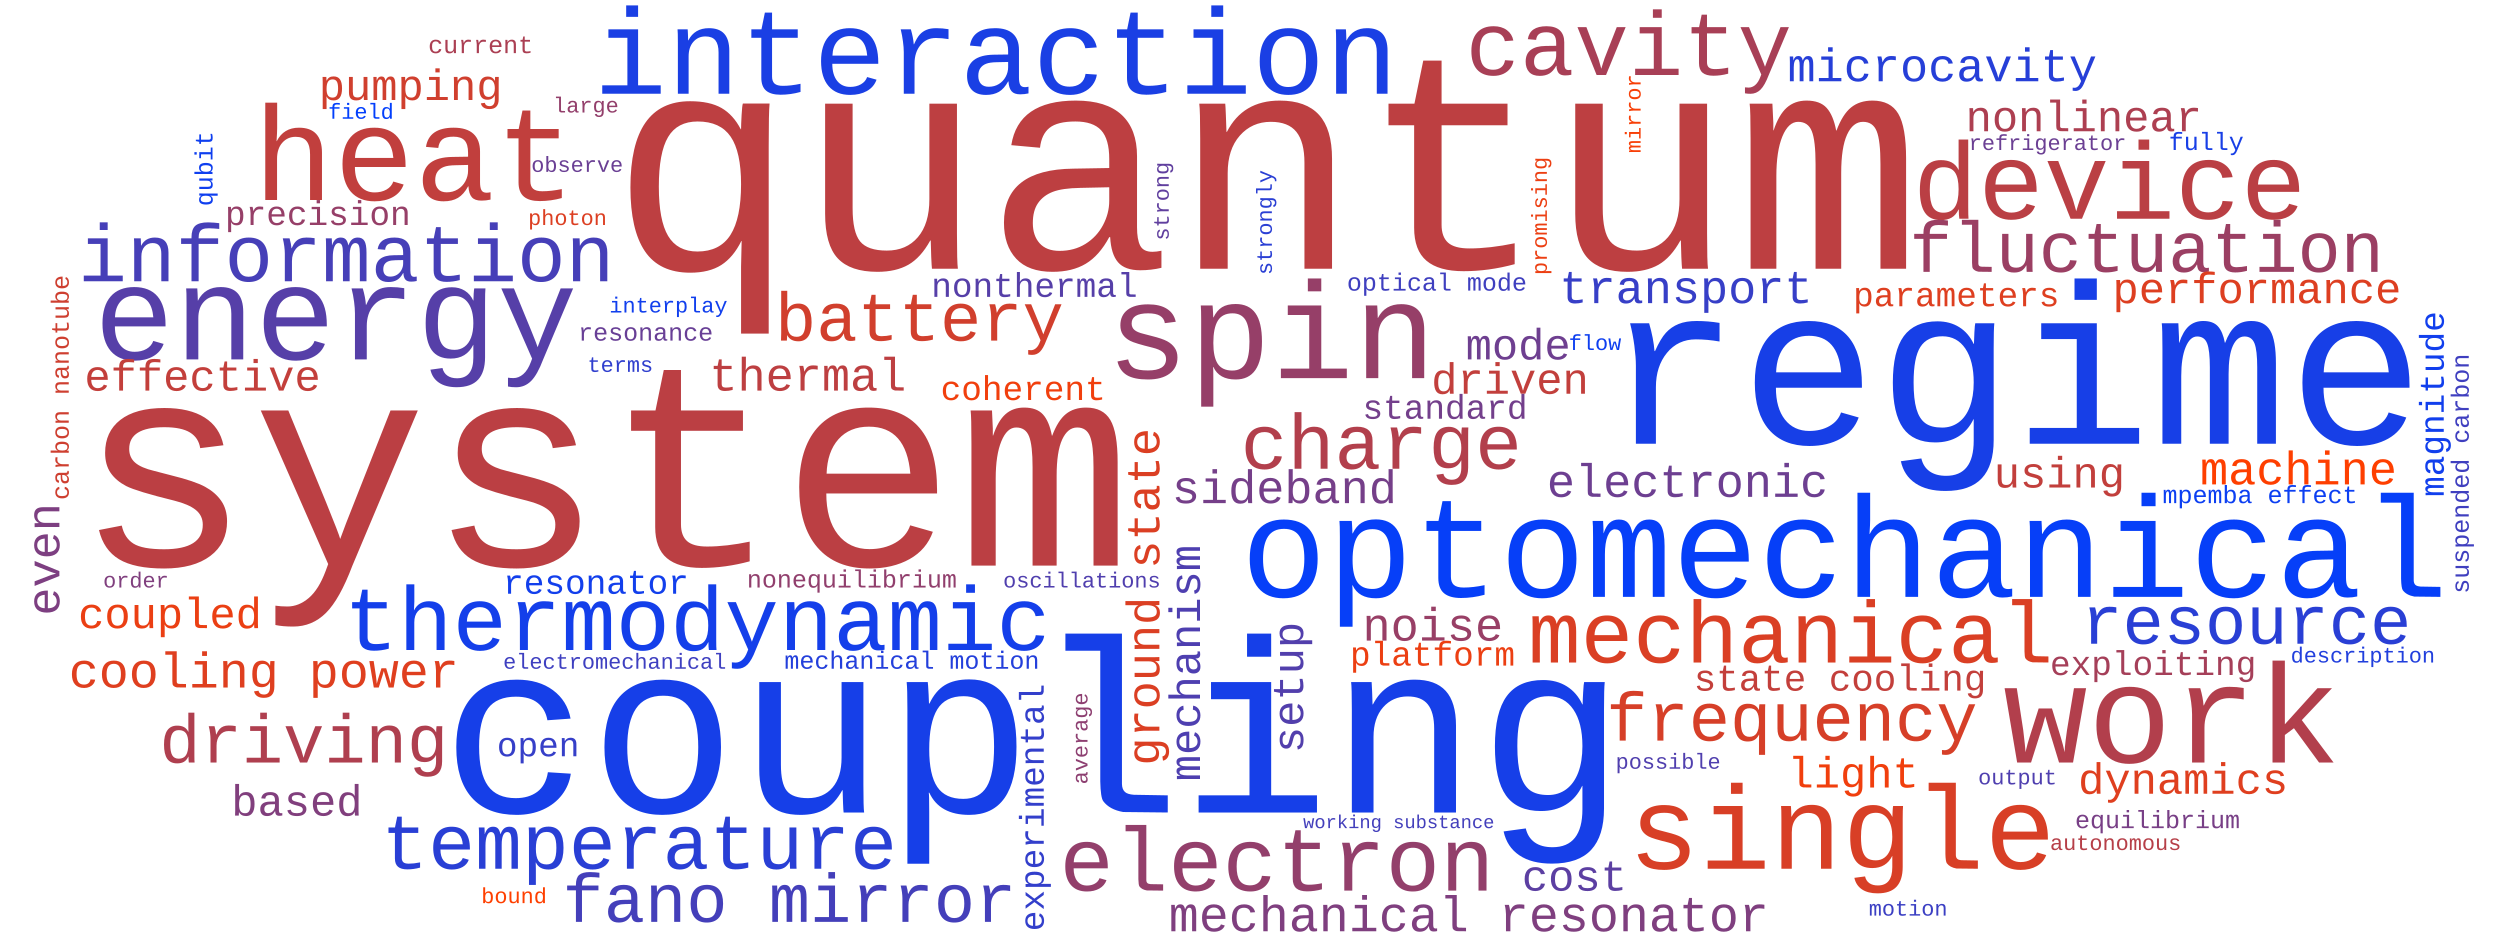
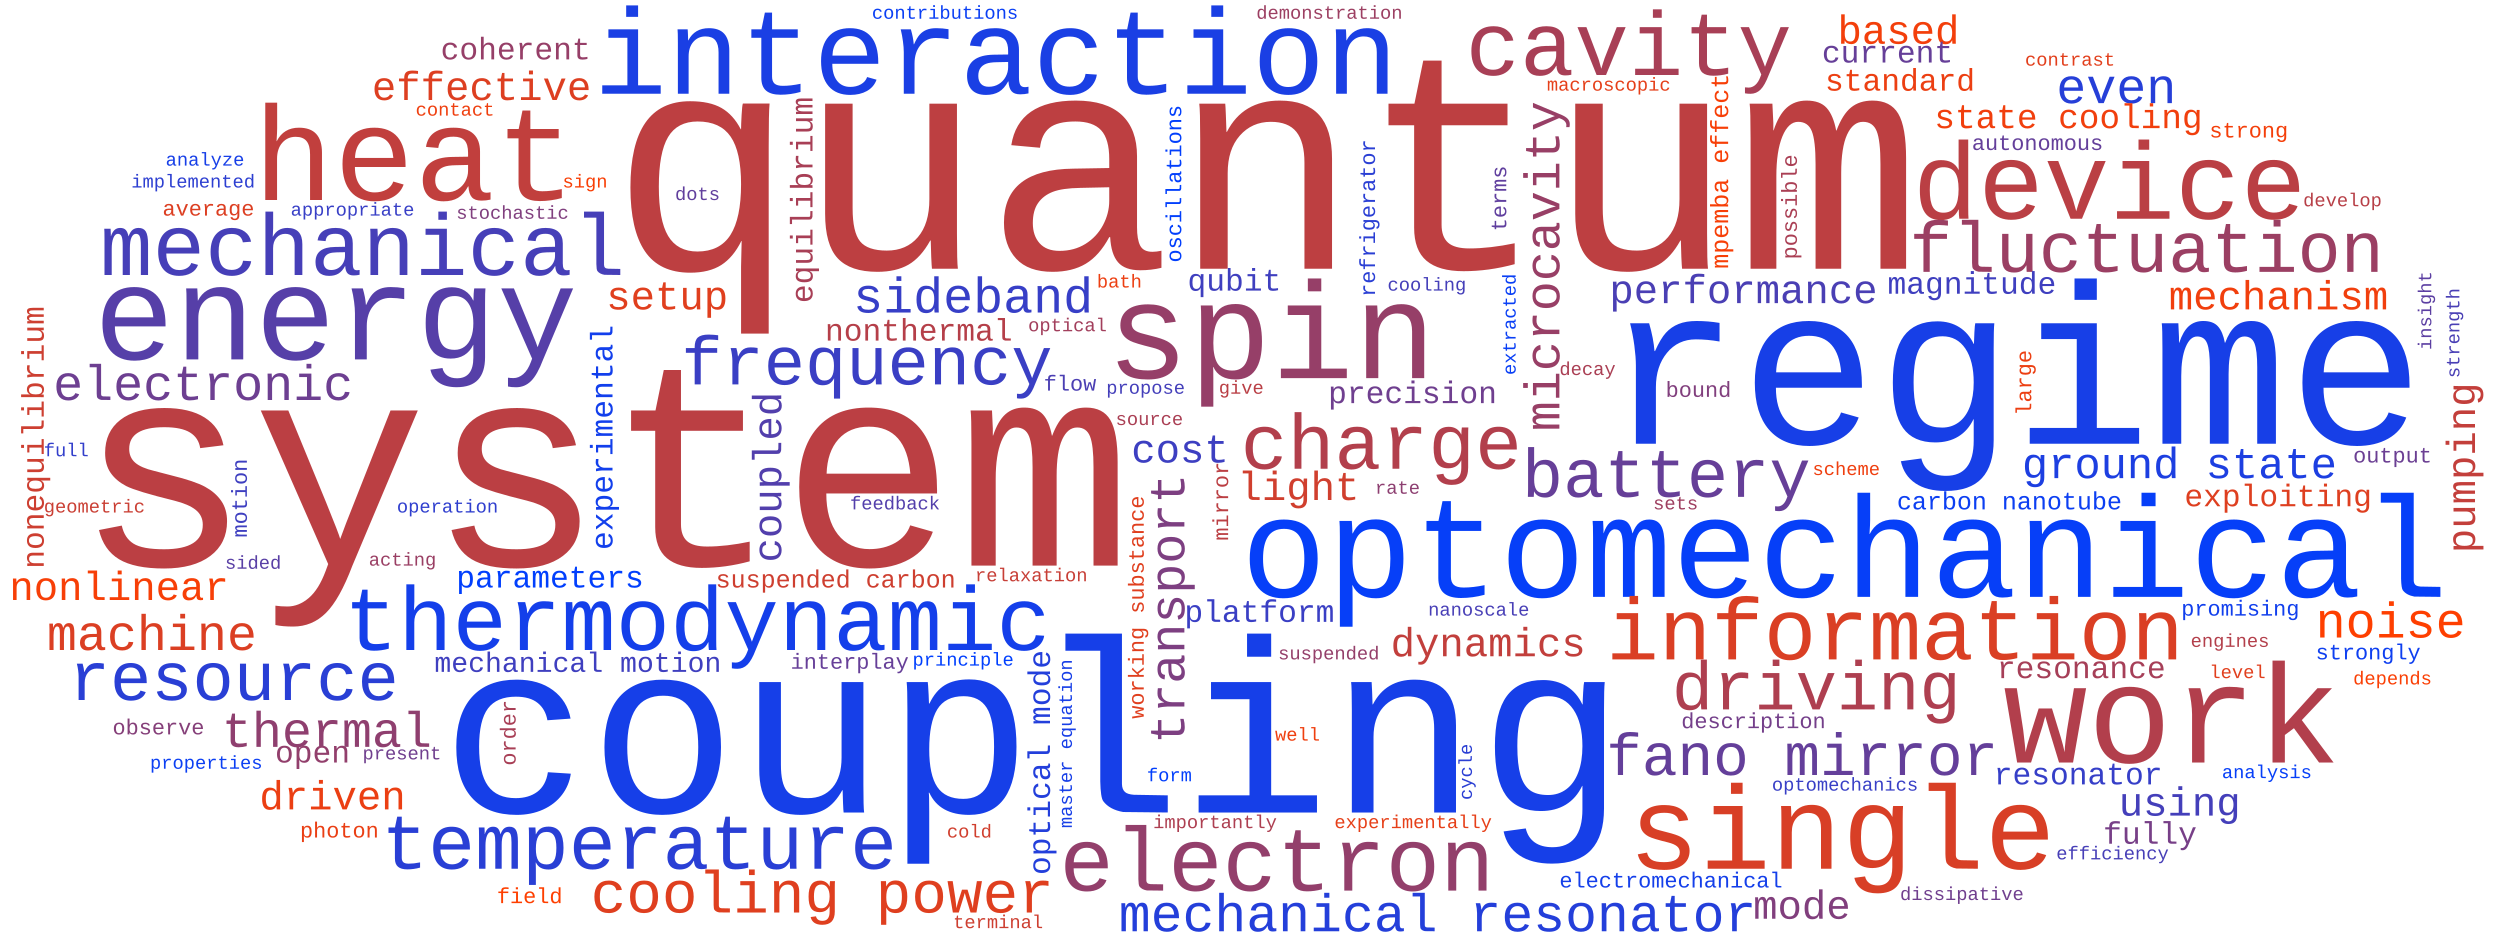
<svg xmlns="http://www.w3.org/2000/svg" width="800" height="300">
  <style>text{font-family:'Liberation Mono';font-weight:normal;font-style:normal;}</style>
  <rect width="100%" height="100%" style="fill:#ffffff00" />
  <text transform="translate(195,86)" font-size="100" style="fill:#BD3F41FF">quantum</text>
  <text transform="translate(24,181)" font-size="94" style="fill:#BB3F43FF">system</text>
  <text transform="translate(141,260)" font-size="79" style="fill:#163FE8FF">coupling</text>
  <text transform="translate(513,142)" font-size="73" style="fill:#173FE7FF">regime</text>
  <text transform="translate(397,191)" font-size="46" style="fill:#063FF8FF">optomechanical</text>
  <text transform="translate(641,244)" font-size="45" style="fill:#B23F4CFF">work</text>
  <text transform="translate(354,121)" font-size="44" style="fill:#963F68FF">spin</text>
  <text transform="translate(81,64)" font-size="43" style="fill:#C13F3DFF">heat</text>
  <text transform="translate(30,115)" font-size="43" style="fill:#563FA8FF">energy</text>
  <text transform="translate(190,30)" font-size="39" style="fill:#1A3FE4FF">interaction</text>
  <text transform="translate(521,278)" font-size="38" style="fill:#D83F26FF">single</text>
  <text transform="translate(612,70)" font-size="35" style="fill:#BA3F44FF">device</text>
  <text transform="translate(110,208)" font-size="29" style="fill:#143FEAFF">thermodynamic</text>
  <text transform="translate(339,285)" font-size="29" style="fill:#933F6BFF">electron</text>
  <text transform="translate(469,24)" font-size="29" style="fill:#A83F56FF">cavity</text>
-   <text transform="translate(489,212)" font-size="28" style="fill:#DA3F24FF">mechanical</text>
-   <text transform="translate(25,90)" font-size="26" style="fill:#463FB8FF">information</text>
+   <text transform="translate(514,211)" font-size="28" style="fill:#DA3F24FF">information</text>
+   <text transform="translate(32,88)" font-size="28" style="fill:#463FB8FF">mechanical</text>
  <text transform="translate(122,278)" font-size="25" style="fill:#293FD5FF">temperature</text>
  <text transform="translate(397,150)" font-size="25" style="fill:#B23F4CFF">charge</text>
  <text transform="translate(611,87)" font-size="23" style="fill:#9B3F63FF">fluctuation</text>
-   <text transform="translate(666,206)" font-size="22" style="fill:#293FD5FF">resource</text>
-   <text transform="translate(51,244)" font-size="22" style="fill:#AF3F4FFF">driving</text>
-   <text transform="translate(514,237)" font-size="22" style="fill:#D63F28FF">frequency</text>
-   <text transform="translate(248,109)" font-size="22" style="fill:#D13F2DFF">battery</text>
-   <text transform="translate(180,295)" font-size="22" style="fill:#443FBAFF">fano mirror</text>
-   <text transform="translate(22,220)" font-size="16" style="fill:#DF3F1FFF">cooling power</text>
-   <text transform="translate(374,298)" font-size="16" style="fill:#7F3F7FFF">mechanical resonator</text>
-   <text transform="translate(375,161)" font-size="15" style="fill:#753F89FF">sideband</text>
-   <text transform="translate(227,125)" font-size="15" style="fill:#BD3F41FF">thermal</text>
-   <text transform="translate(495,159)" font-size="15" style="fill:#6D3F91FF">electronic</text>
-   <text transform="translate(499,97)" font-size="15" style="fill:#373FC7FF">transport</text>
-   <text transform="translate(19,197) rotate(-90)" font-size="15" style="fill:#7D3F81FF">even</text>
-   <text transform="translate(572,26)" font-size="15" style="fill:#263FD8FF">microcavity</text>
-   <text transform="translate(436,205)" font-size="15" style="fill:#983F66FF">noise</text>
-   <text transform="translate(704,155)" font-size="15" style="fill:#FE3F00FF">machine</text>
-   <text transform="translate(371,245) rotate(-90)" font-size="15" style="fill:#DB3F23FF">ground state</text>
-   <text transform="translate(629,42)" font-size="14" style="fill:#AD3F51FF">nonlinear</text>
-   <text transform="translate(27,125)" font-size="14" style="fill:#C33F3BFF">effective</text>
-   <text transform="translate(469,115)" font-size="14" style="fill:#6E3F90FF">mode</text>
-   <text transform="translate(665,254)" font-size="14" style="fill:#DF3F1FFF">dynamics</text>
-   <text transform="translate(638,156)" font-size="14" style="fill:#C23F3CFF">using</text>
-   <text transform="translate(676,97)" font-size="14" style="fill:#DD3F21FF">performance</text>
-   <text transform="translate(74,261)" font-size="14" style="fill:#813F7DFF">based</text>
-   <text transform="translate(458,126)" font-size="14" style="fill:#C23F3CFF">driven</text>
-   <text transform="translate(25,201)" font-size="14" style="fill:#EB3F13FF">coupled</text>
-   <text transform="translate(417,241) rotate(-90)" font-size="14" style="fill:#523FACFF">setup</text>
-   <text transform="translate(487,285)" font-size="14" style="fill:#5C3FA2FF">cost</text>
-   <text transform="translate(384,250) rotate(-90)" font-size="14" style="fill:#4E3FB0FF">mechanism</text>
-   <text transform="translate(572,252)" font-size="14" style="fill:#F13F0DFF">light</text>
-   <text transform="translate(102,32)" font-size="14" style="fill:#D03F2EFF">pumping</text>
-   <text transform="translate(542,221)" font-size="12" style="fill:#C33F3BFF">state cooling</text>
-   <text transform="translate(301,128)" font-size="11" style="fill:#F13F0DFF">coherent</text>
-   <text transform="translate(593,98)" font-size="11" style="fill:#DE3F20FF">parameters</text>
-   <text transform="translate(432,213)" font-size="11" style="fill:#EC3F12FF">platform</text>
-   <text transform="translate(334,298) rotate(-90)" font-size="11" style="fill:#333FCBFF">experimental</text>
-   <text transform="translate(656,216)" font-size="11" style="fill:#A53F59FF">exploiting</text>
-   <text transform="translate(436,134)" font-size="11" style="fill:#733F8BFF">standard</text>
-   <text transform="translate(298,95)" font-size="11" style="fill:#563FA8FF">nonthermal</text>
-   <text transform="translate(72,72)" font-size="11" style="fill:#963F68FF">precision</text>
-   <text transform="translate(782,159) rotate(-90)" font-size="11" style="fill:#113FEDFF">magnitude</text>
-   <text transform="translate(161,190)" font-size="11" style="fill:#123FECFF">resonator</text>
-   <text transform="translate(159,242)" font-size="11" style="fill:#363FC8FF">open</text>
-   <text transform="translate(239,188)" font-size="8" style="fill:#913F6DFF">nonequilibrium</text>
-   <text transform="translate(664,265)" font-size="8" style="fill:#783F86FF">equilibrium</text>
-   <text transform="translate(694,48)" font-size="8" style="fill:#183FE6FF">fully</text>
-   <text transform="translate(185,109)" font-size="8" style="fill:#683F96FF">resonance</text>
-   <text transform="translate(137,17)" font-size="8" style="fill:#AB3F53FF">current</text>
-   <text transform="translate(68,66) rotate(-90)" font-size="8" style="fill:#0F3FEFFF">qubit</text>
-   <text transform="translate(431,93)" font-size="8" style="fill:#3F3FBFFF">optical mode</text>
-   <text transform="translate(251,214)" font-size="8" style="fill:#233FDBFF">mechanical motion</text>
-   <text transform="translate(790,190) rotate(-90)" font-size="8" style="fill:#3F3FBFFF">suspended carbon</text>
-   <text transform="translate(22,160) rotate(-90)" font-size="8" style="fill:#CE3F30FF">carbon nanotube</text>
-   <text transform="translate(692,161)" font-size="8" style="fill:#0C3FF2FF">mpemba effect</text>
-   <text transform="translate(525,49) rotate(-90)" font-size="7" style="fill:#F73F07FF">mirror</text>
-   <text transform="translate(407,88) rotate(-90)" font-size="7" style="fill:#2A3FD4FF">strongly</text>
-   <text transform="translate(169,72)" font-size="7" style="fill:#DC3F22FF">photon</text>
-   <text transform="translate(374,77) rotate(-90)" font-size="7" style="fill:#603F9EFF">strong</text>
-   <text transform="translate(495,88) rotate(-90)" font-size="7" style="fill:#EC3F12FF">promising</text>
-   <text transform="translate(630,48)" font-size="7" style="fill:#6B3F93FF">refrigerator</text>
-   <text transform="translate(348,251) rotate(-90)" font-size="7" style="fill:#8D3F71FF">average</text>
-   <text transform="translate(188,119)" font-size="7" style="fill:#303FCEFF">terms</text>
-   <text transform="translate(177,36)" font-size="7" style="fill:#933F6BFF">large</text>
-   <text transform="translate(633,251)" font-size="7" style="fill:#4F3FAFFF">output</text>
-   <text transform="translate(33,188)" font-size="7" style="fill:#803F7EFF">order</text>
-   <text transform="translate(502,112)" font-size="7" style="fill:#0E3FF0FF">flow</text>
-   <text transform="translate(195,100)" font-size="7" style="fill:#113FEDFF">interplay</text>
-   <text transform="translate(598,293)" font-size="7" style="fill:#3B3FC3FF">motion</text>
-   <text transform="translate(161,214)" font-size="7" style="fill:#3E3FC0FF">electromechanical</text>
-   <text transform="translate(170,55)" font-size="7" style="fill:#6A3F94FF">observe</text>
-   <text transform="translate(517,246)" font-size="7" style="fill:#503FAEFF">possible</text>
-   <text transform="translate(656,272)" font-size="7" style="fill:#B63F48FF">autonomous</text>
-   <text transform="translate(733,212)" font-size="7" style="fill:#213FDDFF">description</text>
-   <text transform="translate(321,188)" font-size="7" style="fill:#503FAEFF">oscillations</text>
-   <text transform="translate(105,38)" font-size="7" style="fill:#023FFCFF">field</text>
-   <text transform="translate(154,289)" font-size="7" style="fill:#FE3F00FF">bound</text>
-   <text transform="translate(417,265)" font-size="6" style="fill:#433FBBFF">working substance</text>
+   <text transform="translate(22,224)" font-size="22" style="fill:#293FD5FF">resource</text>
+   <text transform="translate(535,227)" font-size="22" style="fill:#AE3F50FF">driving</text>
+   <text transform="translate(218,123)" font-size="22" style="fill:#3A3FC4FF">frequency</text>
+   <text transform="translate(487,159)" font-size="22" style="fill:#663F98FF">battery</text>
+   <text transform="translate(189,292)" font-size="19" style="fill:#DF3F1FFF">cooling power</text>
+   <text transform="translate(514,248)" font-size="19" style="fill:#643F9AFF">fano mirror</text>
+   <text transform="translate(358,298)" font-size="17" style="fill:#243FDAFF">mechanical resonator</text>
+   <text transform="translate(71,239)" font-size="16" style="fill:#8F3F6FFF">thermal</text>
+   <text transform="translate(17,128)" font-size="16" style="fill:#6D3F91FF">electronic</text>
+   <text transform="translate(273,100)" font-size="16" style="fill:#373FC7FF">sideband</text>
+   <text transform="translate(379,238) rotate(-90)" font-size="16" style="fill:#7D3F81FF">transport</text>
+   <text transform="translate(658,33)" font-size="16" style="fill:#263FD8FF">even</text>
+   <text transform="translate(499,138) rotate(-90)" font-size="16" style="fill:#983F66FF">microcavity</text>
+   <text transform="translate(741,204)" font-size="16" style="fill:#FE3F00FF">noise</text>
+   <text transform="translate(15,208)" font-size="16" style="fill:#DB3F23FF">machine</text>
+   <text transform="translate(647,153)" font-size="14" style="fill:#1D3FE1FF">ground state</text>
+   <text transform="translate(678,261)" font-size="13" style="fill:#443FBAFF">using</text>
+   <text transform="translate(515,97)" font-size="13" style="fill:#4A3FB4FF">performance</text>
+   <text transform="translate(588,14)" font-size="13" style="fill:#F33F0BFF">based</text>
+   <text transform="translate(3,192)" font-size="13" style="fill:#F73F07FF">nonlinear</text>
+   <text transform="translate(119,32)" font-size="13" style="fill:#DD3F21FF">effective</text>
+   <text transform="translate(561,294)" font-size="13" style="fill:#813F7DFF">mode</text>
+   <text transform="translate(445,210)" font-size="13" style="fill:#C23F3CFF">dynamics</text>
+   <text transform="translate(83,259)" font-size="13" style="fill:#EB3F13FF">driven</text>
+   <text transform="translate(250,180) rotate(-90)" font-size="13" style="fill:#523FACFF">coupled</text>
+   <text transform="translate(194,99)" font-size="13" style="fill:#E03F1EFF">setup</text>
+   <text transform="translate(362,148)" font-size="13" style="fill:#3D3FC1FF">cost</text>
+   <text transform="translate(694,99)" font-size="13" style="fill:#F13F0DFF">mechanism</text>
+   <text transform="translate(396,160)" font-size="13" style="fill:#D03F2EFF">light</text>
+   <text transform="translate(792,177) rotate(-90)" font-size="13" style="fill:#C33F3BFF">pumping</text>
+   <text transform="translate(619,41)" font-size="11" style="fill:#F13F0DFF">state cooling</text>
+   <text transform="translate(699,162)" font-size="10" style="fill:#DE3F20FF">exploiting</text>
+   <text transform="translate(584,29)" font-size="10" style="fill:#EC3F12FF">standard</text>
+   <text transform="translate(264,109)" font-size="10" style="fill:#B53F49FF">nonthermal</text>
+   <text transform="translate(425,129)" font-size="10" style="fill:#6F3F8FFF">precision</text>
+   <text transform="translate(604,94)" font-size="10" style="fill:#3F3FBFFF">magnitude</text>
+   <text transform="translate(141,19)" font-size="10" style="fill:#963F68FF">coherent</text>
+   <text transform="translate(146,188)" font-size="10" style="fill:#013FFDFF">parameters</text>
+   <text transform="translate(379,199)" font-size="10" style="fill:#3A3FC4FF">platform</text>
+   <text transform="translate(196,176) rotate(-90)" font-size="10" style="fill:#123FECFF">experimental</text>
+   <text transform="translate(638,251)" font-size="10" style="fill:#363FC8FF">resonator</text>
+   <text transform="translate(88,244)" font-size="10" style="fill:#923F6CFF">open</text>
+   <text transform="translate(14,182) rotate(-90)" font-size="10" style="fill:#CD3F31FF">nonequilibrium</text>
+   <text transform="translate(260,97) rotate(-90)" font-size="10" style="fill:#A83F56FF">equilibrium</text>
+   <text transform="translate(673,270)" font-size="10" style="fill:#773F87FF">fully</text>
+   <text transform="translate(639,217)" font-size="10" style="fill:#A63F58FF">resonance</text>
+   <text transform="translate(583,20)" font-size="10" style="fill:#663F98FF">current</text>
+   <text transform="translate(380,93)" font-size="10" style="fill:#3F3FBFFF">qubit</text>
+   <text transform="translate(336,280) rotate(-90)" font-size="10" style="fill:#233FDBFF">optical mode</text>
+   <text transform="translate(139,215)" font-size="9" style="fill:#3F3FBFFF">mechanical motion</text>
+   <text transform="translate(229,188)" font-size="8" style="fill:#CE3F30FF">suspended carbon</text>
+   <text transform="translate(607,163)" font-size="8" style="fill:#0C3FF2FF">carbon nanotube</text>
+   <text transform="translate(553,86) rotate(-90)" font-size="8" style="fill:#F73F07FF">mpemba effect</text>
+   <text transform="translate(440,95) rotate(-90)" font-size="7" style="fill:#2A3FD4FF">refrigerator</text>
+   <text transform="translate(52,69)" font-size="7" style="fill:#DC3F22FF">average</text>
+   <text transform="translate(482,74) rotate(-90)" font-size="7" style="fill:#603F9EFF">terms</text>
+   <text transform="translate(650,133) rotate(-90)" font-size="7" style="fill:#EC3F12FF">large</text>
+   <text transform="translate(753,148)" font-size="7" style="fill:#6B3F93FF">output</text>
+   <text transform="translate(165,245) rotate(-90)" font-size="7" style="fill:#A83F56FF">order</text>
+   <text transform="translate(334,125)" font-size="7" style="fill:#4B3FB3FF">flow</text>
+   <text transform="translate(393,173) rotate(-90)" font-size="7" style="fill:#BB3F43FF">mirror</text>
+   <text transform="translate(741,211)" font-size="7" style="fill:#0E3FF0FF">strongly</text>
+   <text transform="translate(96,268)" font-size="7" style="fill:#EA3F14FF">photon</text>
+   <text transform="translate(707,44)" font-size="7" style="fill:#F43F0AFF">strong</text>
+   <text transform="translate(698,197)" font-size="7" style="fill:#113FEDFF">promising</text>
+   <text transform="translate(253,214)" font-size="7" style="fill:#663F98FF">interplay</text>
+   <text transform="translate(79,172) rotate(-90)" font-size="7" style="fill:#3E3FC0FF">motion</text>
+   <text transform="translate(499,284)" font-size="7" style="fill:#143FEAFF">electromechanical</text>
+   <text transform="translate(36,235)" font-size="7" style="fill:#853F79FF">observe</text>
+   <text transform="translate(575,83) rotate(-90)" font-size="7" style="fill:#AA3F54FF">possible</text>
+   <text transform="translate(631,48)" font-size="7" style="fill:#643F9AFF">autonomous</text>
+   <text transform="translate(538,233)" font-size="7" style="fill:#743F8AFF">description</text>
+   <text transform="translate(378,84) rotate(-90)" font-size="7" style="fill:#023FFCFF">oscillations</text>
+   <text transform="translate(159,289)" font-size="7" style="fill:#FE3F00FF">field</text>
+   <text transform="translate(533,127)" font-size="7" style="fill:#813F7DFF">bound</text>
+   <text transform="translate(366,230) rotate(-90)" font-size="7" style="fill:#E03F1EFF">working substance</text>
+   <text transform="translate(457,197)" font-size="6" style="fill:#483FB6FF">nanoscale</text>
+   <text transform="translate(701,207)" font-size="6" style="fill:#B33F4BFF">engines</text>
+   <text transform="translate(305,297)" font-size="6" style="fill:#CD3F31FF">terminal</text>
+   <text transform="translate(303,268)" font-size="6" style="fill:#D03F2EFF">cold</text>
+   <text transform="translate(133,37)" font-size="6" style="fill:#EF3F0FFF">contact</text>
+   <text transform="translate(648,21)" font-size="6" style="fill:#E23F1CFF">contrast</text>
+   <text transform="translate(444,93)" font-size="6" style="fill:#453FB9FF">cooling</text>
+   <text transform="translate(14,146)" font-size="6" style="fill:#333FCBFF">full</text>
+   <text transform="translate(146,70)" font-size="6" style="fill:#803F7EFF">stochastic</text>
+   <text transform="translate(53,53)" font-size="6" style="fill:#173FE7FF">analyze</text>
+   <text transform="translate(48,246)" font-size="6" style="fill:#0B3FF3FF">properties</text>
+   <text transform="translate(329,106)" font-size="6" style="fill:#A23F5CFF">optical</text>
+   <text transform="translate(608,288)" font-size="6" style="fill:#703F8EFF">dissipative</text>
+   <text transform="translate(367,250)" font-size="6" style="fill:#023FFCFF">form</text>
+   <text transform="translate(427,265)" font-size="6" style="fill:#E63F18FF">experimentally</text>
+   <text transform="translate(409,211)" font-size="6" style="fill:#943F6AFF">suspended</text>
+   <text transform="translate(279,6)" font-size="6" style="fill:#0A3FF4FF">contributions</text>
+   <text transform="translate(495,29)" font-size="6" style="fill:#E53F19FF">macroscopic</text>
+   <text transform="translate(499,120)" font-size="6" style="fill:#AA3F54FF">decay</text>
+   <text transform="translate(707,217)" font-size="6" style="fill:#E13F1DFF">level</text>
+   <text transform="translate(351,92)" font-size="6" style="fill:#EC3F12FF">bath</text>
+   <text transform="translate(180,60)" font-size="6" style="fill:#F83F06FF">sign</text>
+   <text transform="translate(711,249)" font-size="6" style="fill:#063FF8FF">analysis</text>
+   <text transform="translate(312,186)" font-size="6" style="fill:#C73F37FF">relaxation</text>
+   <text transform="translate(354,126)" font-size="6" style="fill:#443FBAFF">propose</text>
+   <text transform="translate(216,64)" font-size="6" style="fill:#613F9DFF">dots</text>
+   <text transform="translate(567,253)" font-size="6" style="fill:#383FC6FF">optomechanics</text>
+   <text transform="translate(72,182)" font-size="6" style="fill:#593FA5FF">sided</text>
+   <text transform="translate(93,69)" font-size="6" style="fill:#383FC6FF">appropriate</text>
+   <text transform="translate(272,163)" font-size="6" style="fill:#533FABFF">feedback</text>
+   <text transform="translate(658,275)" font-size="6" style="fill:#473FB7FF">efficiency</text>
+   <text transform="translate(369,265)" font-size="6" style="fill:#AD3F51FF">importantly</text>
+   <text transform="translate(580,152)" font-size="6" style="fill:#EF3F0FFF">scheme</text>
+   <text transform="translate(42,60)" font-size="6" style="fill:#2D3FD1FF">implemented</text>
+   <text transform="translate(485,120) rotate(-90)" font-size="6" style="fill:#093FF5FF">extracted</text>
+   <text transform="translate(390,126)" font-size="6" style="fill:#B93F45FF">give</text>
+   <text transform="translate(753,219)" font-size="6" style="fill:#FA3F04FF">depends</text>
+   <text transform="translate(127,164)" font-size="6" style="fill:#303FCEFF">operation</text>
+   <text transform="translate(292,213)" font-size="6" style="fill:#003FFEFF">principle</text>
+   <text transform="translate(778,112) rotate(-90)" font-size="6" style="fill:#5C3FA2FF">insight</text>
+   <text transform="translate(529,163)" font-size="6" style="fill:#9E3F60FF">sets</text>
+   <text transform="translate(737,66)" font-size="6" style="fill:#B73F47FF">develop</text>
+   <text transform="translate(357,136)" font-size="6" style="fill:#AA3F54FF">source</text>
+   <text transform="translate(440,158)" font-size="6" style="fill:#8D3F71FF">rate</text>
+   <text transform="translate(408,237)" font-size="6" style="fill:#EF3F0FFF">well</text>
+   <text transform="translate(402,6)" font-size="6" style="fill:#9C3F62FF">demonstration</text>
+   <text transform="translate(787,121) rotate(-90)" font-size="6" style="fill:#493FB5FF">strength</text>
+   <text transform="translate(118,181)" font-size="6" style="fill:#9A3F64FF">acting</text>
+   <text transform="translate(116,243)" font-size="6" style="fill:#703F8EFF">present</text>
+   <text transform="translate(14,164)" font-size="6" style="fill:#CA3F34FF">geometric</text>
+   <text transform="translate(471,256) rotate(-90)" font-size="6" style="fill:#2B3FD3FF">cycle</text>
+   <text transform="translate(343,265) rotate(-90)" font-size="6" style="fill:#173FE7FF">master equation</text>
</svg>
